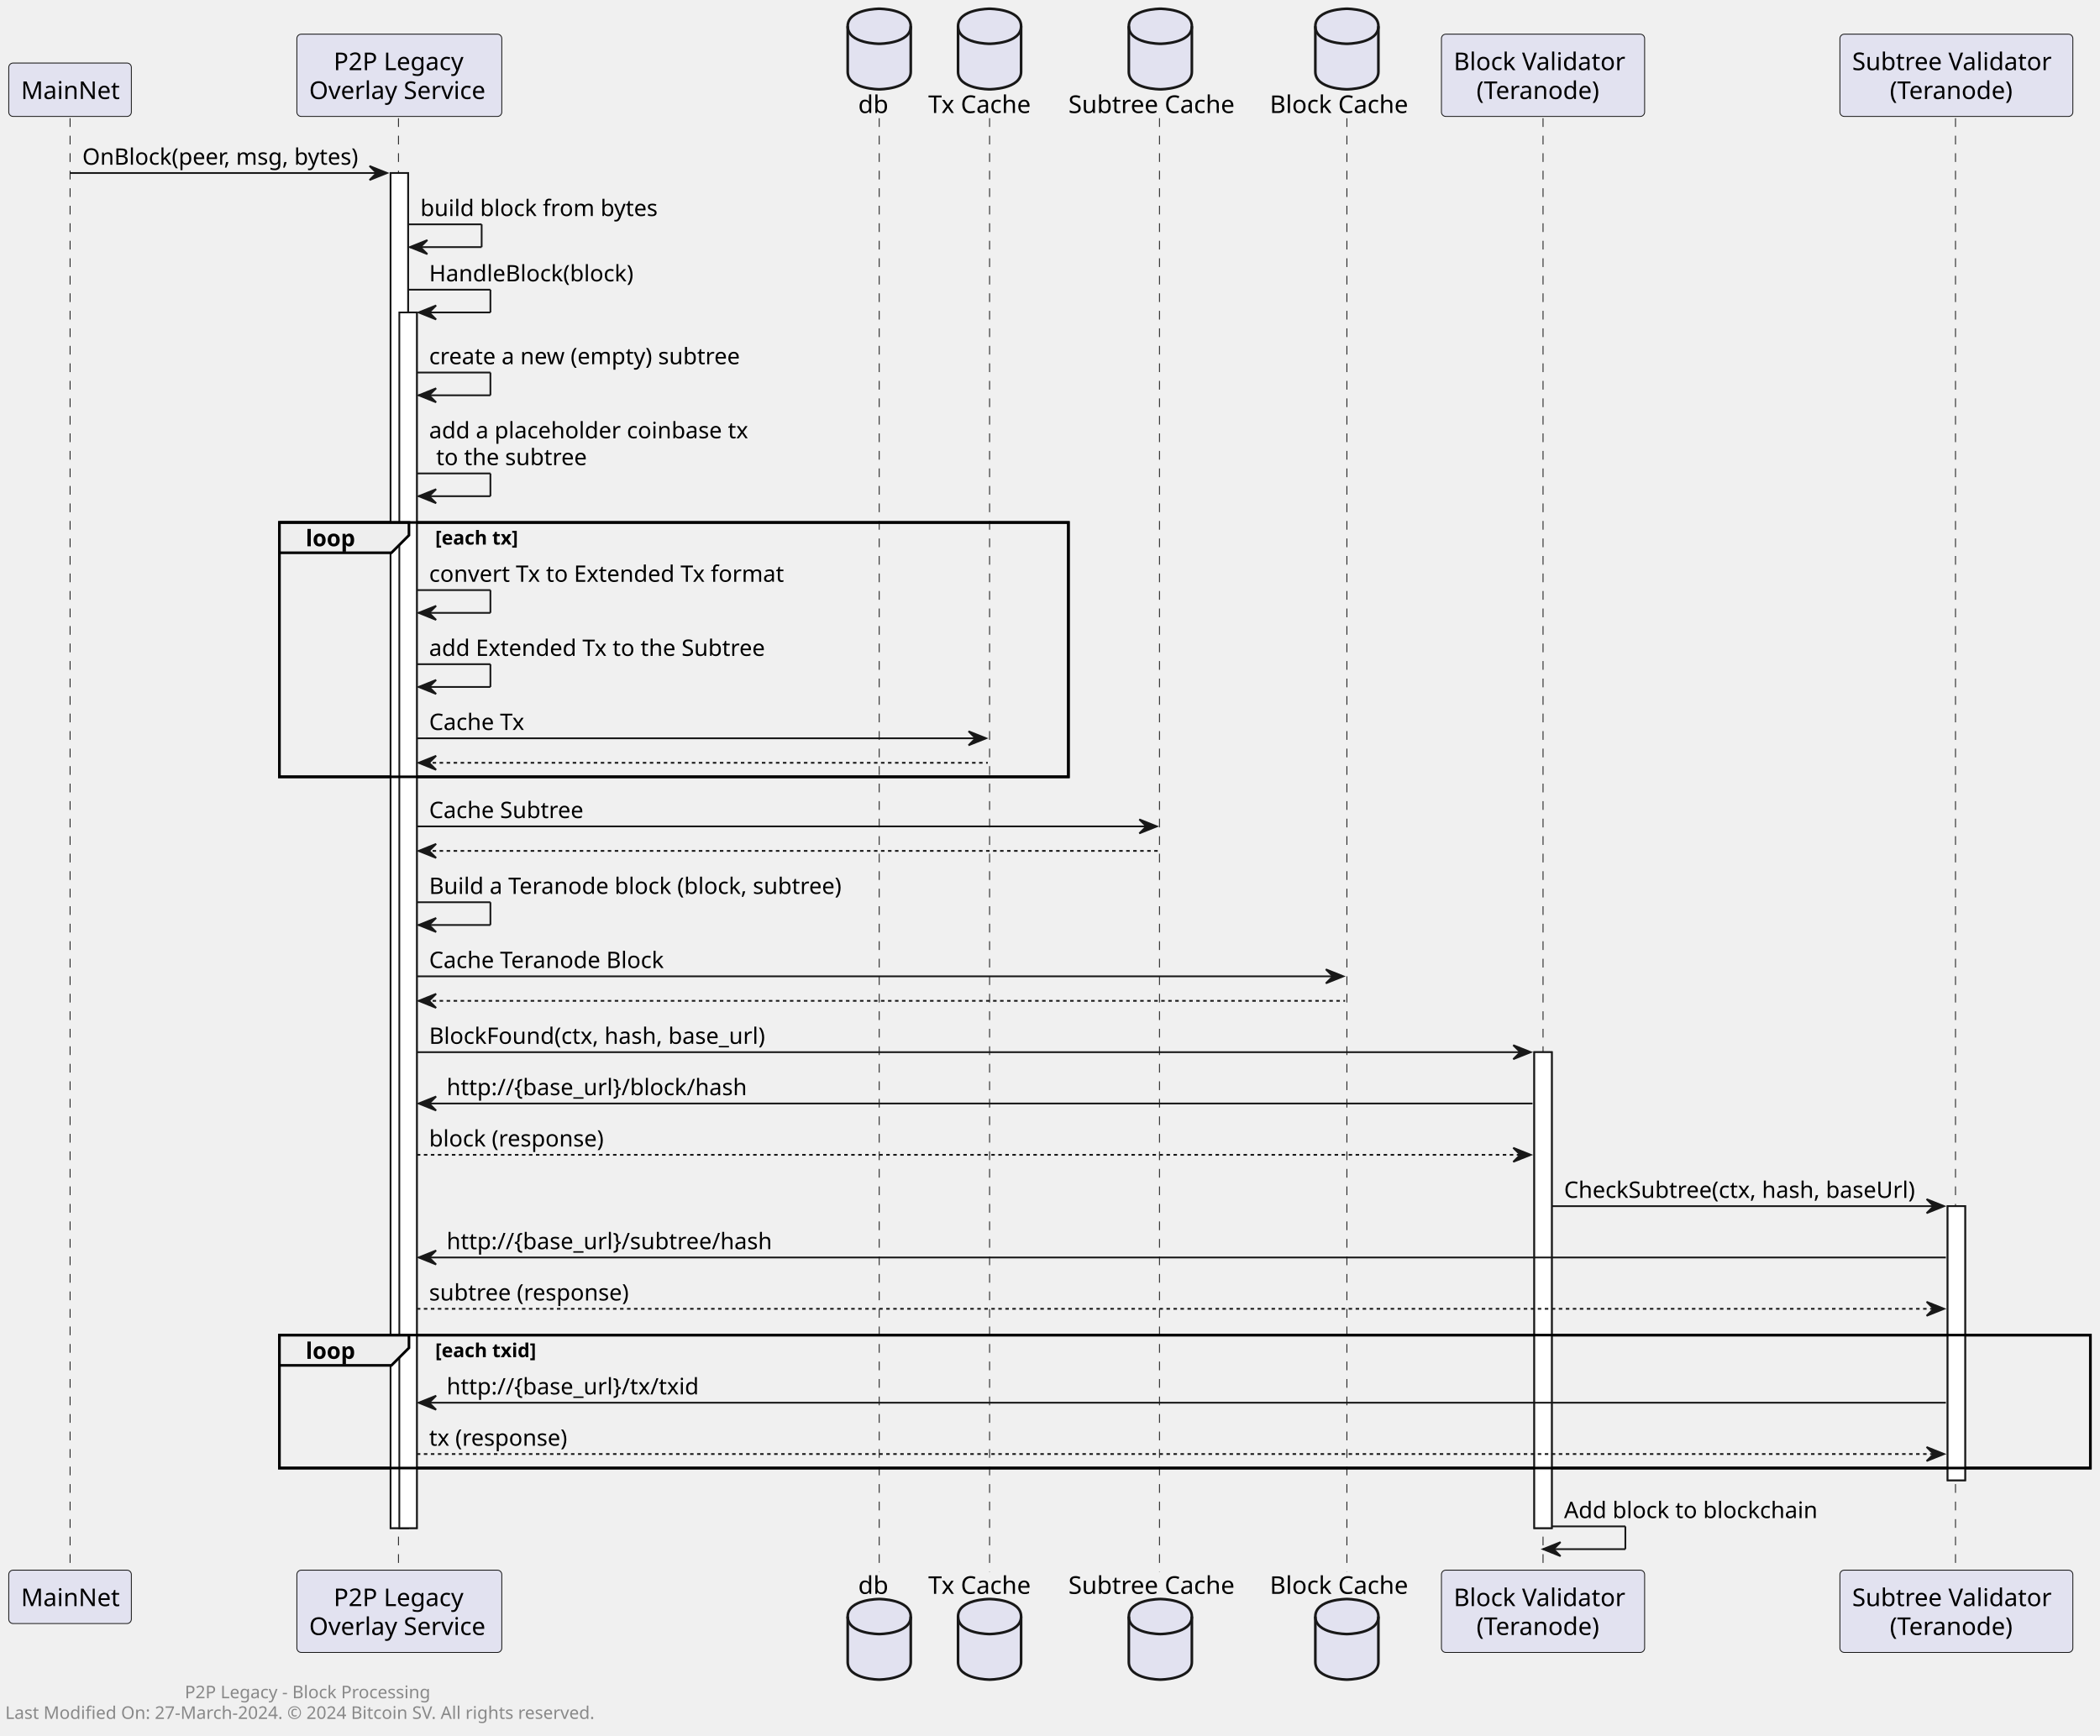
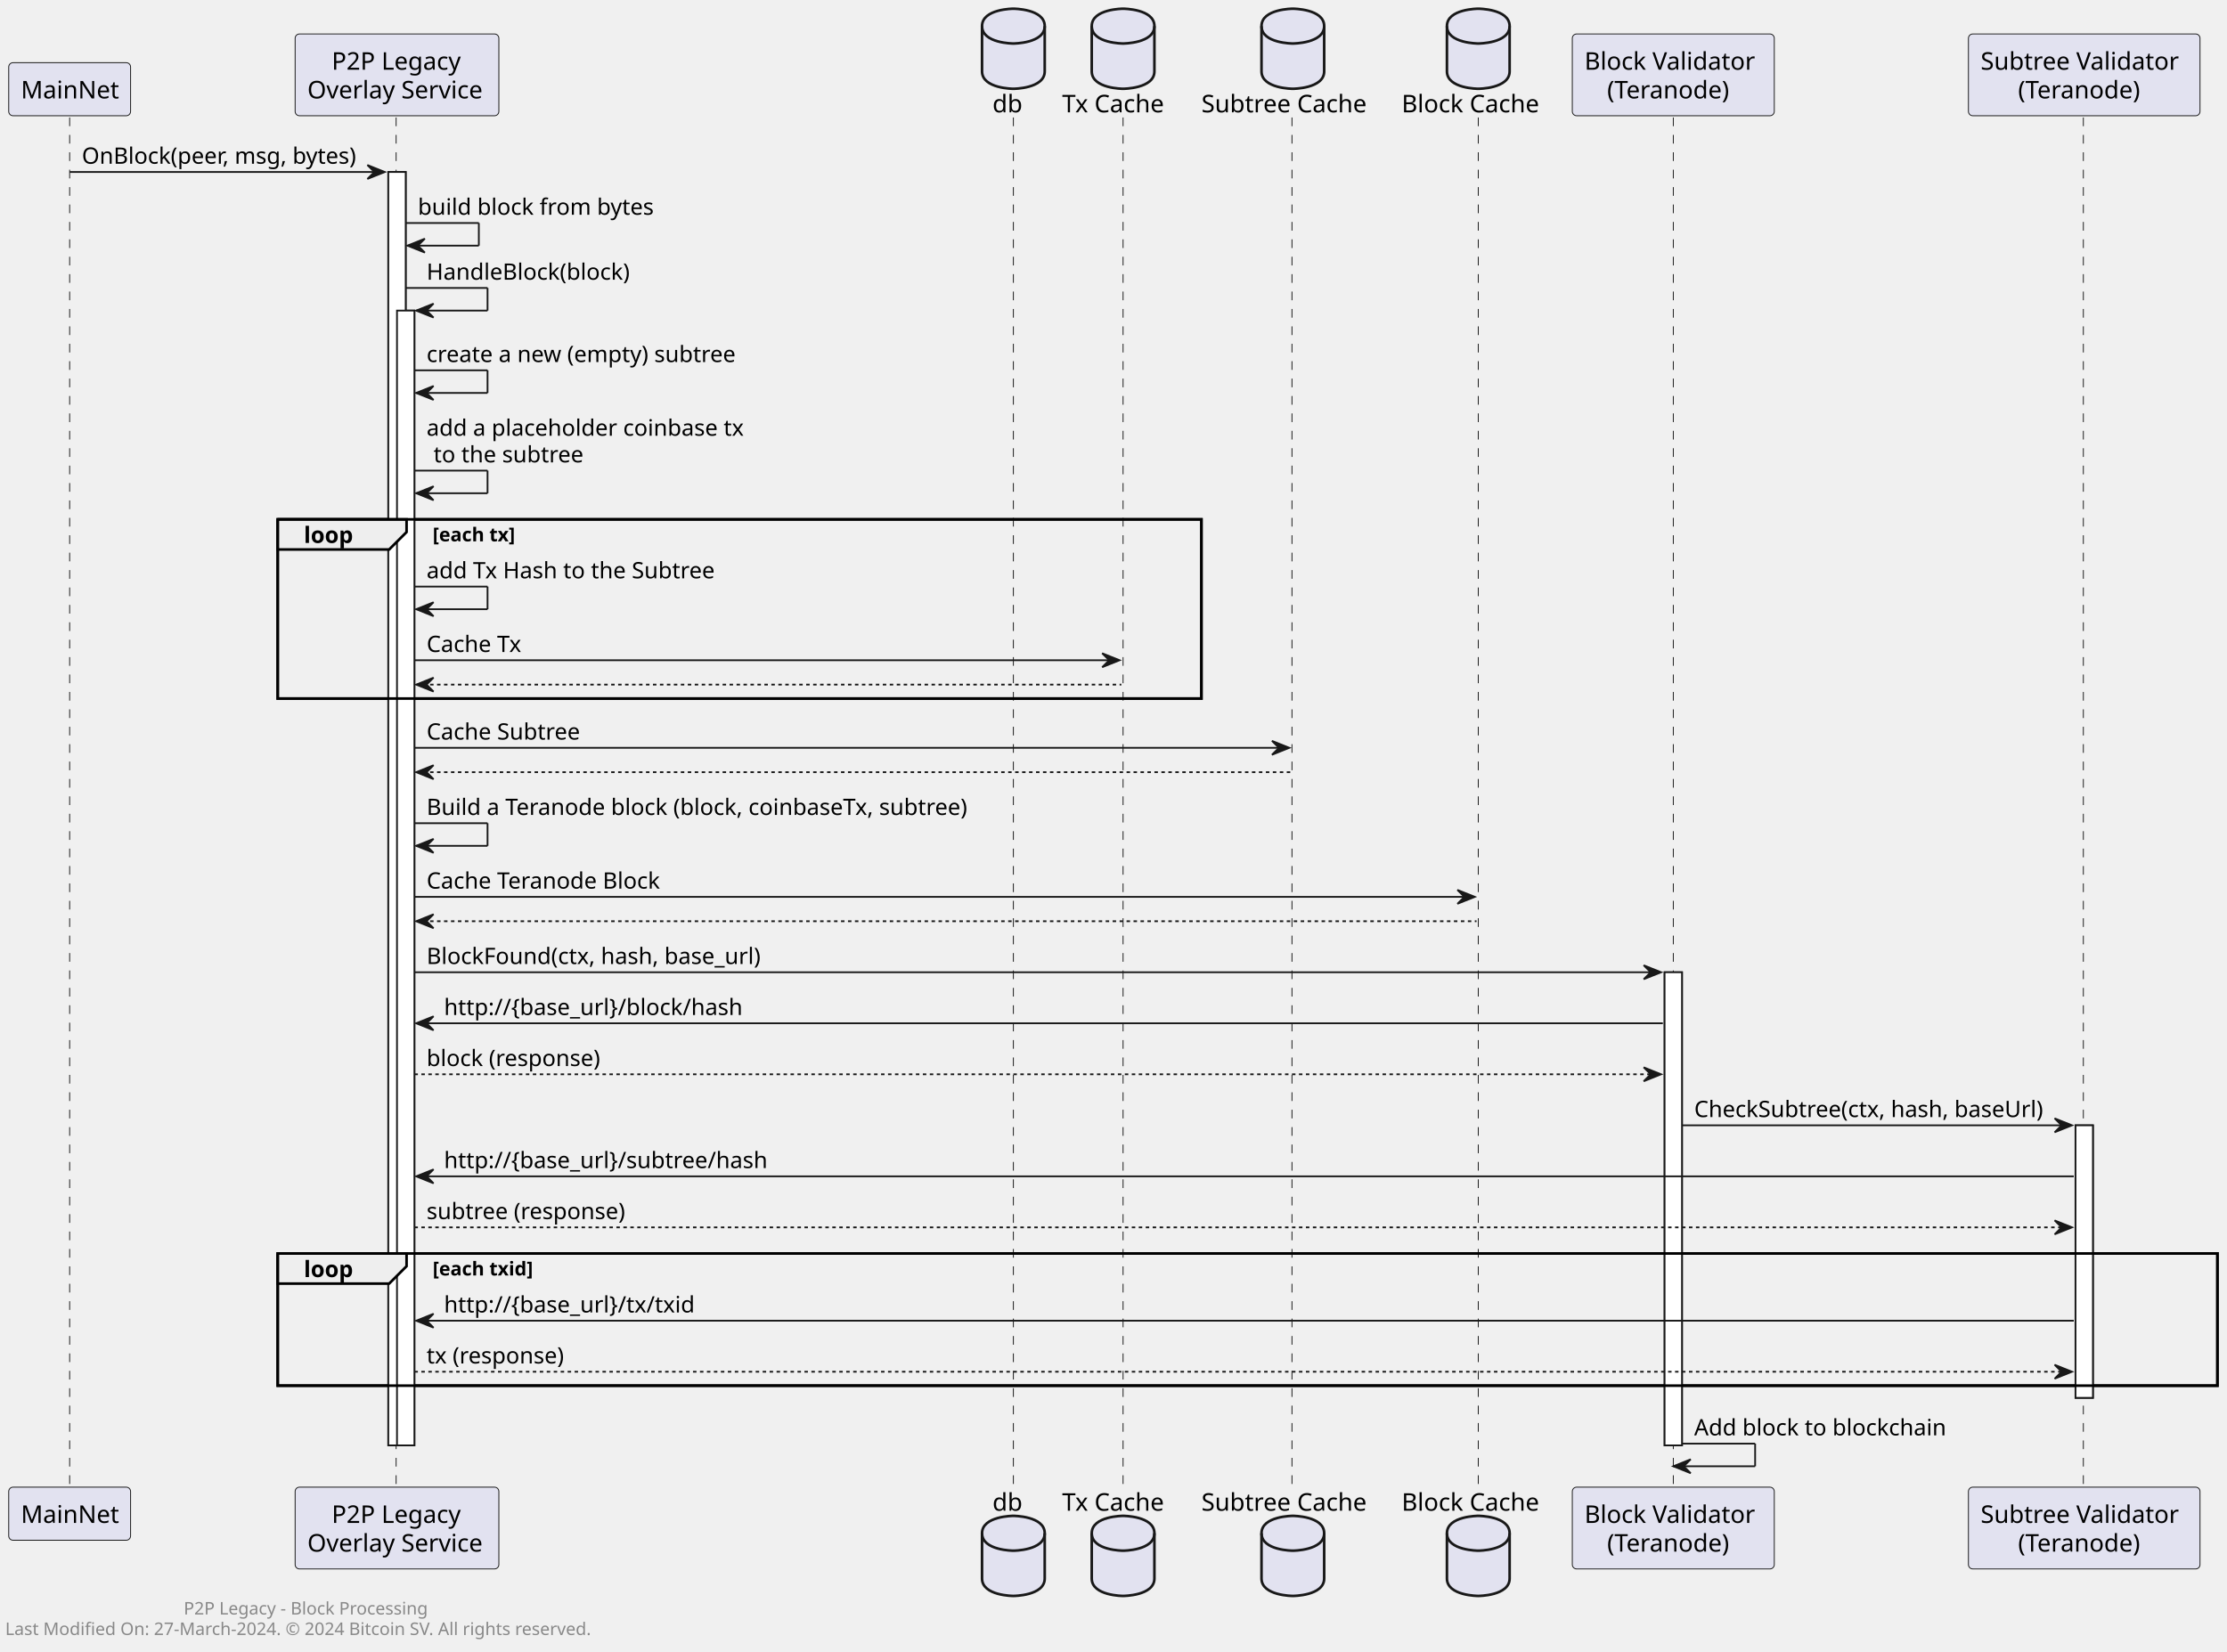
- <svg xmlns="http://www.w3.org/2000/svg" contentStyleType="text/css" height="991px" preserveAspectRatio="none" style="width:1199px;height:991px;background:#FFFFFF;" version="1.1" viewBox="0 0 1199 991" width="1199px" zoomAndPan="magnify">
+ <svg xmlns="http://www.w3.org/2000/svg" contentStyleType="text/css" height="949px" preserveAspectRatio="none" style="width:1279px;height:949px;background:#FFFFFF;" version="1.1" viewBox="0 0 1279 949" width="1279px" zoomAndPan="magnify">
  <defs />
  <g>
-     <rect fill="#FFFFFF" height="773.832" style="stroke:#181818;stroke-width:1.0;" width="10" x="223" y="98.799" />
-     <rect fill="#FFFFFF" height="694.211" style="stroke:#181818;stroke-width:1.0;" width="10" x="228" y="178.42" />
-     <rect fill="#FFFFFF" height="271.795" style="stroke:#181818;stroke-width:1.0;" width="10" x="876" y="600.836" />
-     <rect fill="#FFFFFF" height="156.553" style="stroke:#181818;stroke-width:1.0;" width="10" x="1112" y="688.768" />
-     <rect fill="none" height="145.242" style="stroke:#000000;stroke-width:1.5;" width="450.5" x="159.5" y="298.352" />
-     <rect fill="none" height="75.932" style="stroke:#000000;stroke-width:1.5;" width="1034" x="159.5" y="762.389" />
-     <line style="stroke:#181818;stroke-width:0.5;stroke-dasharray:5.0,5.0;" x1="40" x2="40" y1="67.488" y2="897.631" />
-     <line style="stroke:#181818;stroke-width:0.5;stroke-dasharray:5.0,5.0;" x1="227.5" x2="227.5" y1="67.488" y2="897.631" />
-     <line style="stroke:#181818;stroke-width:0.5;stroke-dasharray:5.0,5.0;" x1="502" x2="502" y1="67.488" y2="897.631" />
-     <line style="stroke:#181818;stroke-width:0.5;stroke-dasharray:5.0,5.0;" x1="565" x2="565" y1="67.488" y2="897.631" />
-     <line style="stroke:#181818;stroke-width:0.5;stroke-dasharray:5.0,5.0;" x1="662" x2="662" y1="67.488" y2="897.631" />
-     <line style="stroke:#181818;stroke-width:0.5;stroke-dasharray:5.0,5.0;" x1="769" x2="769" y1="67.488" y2="897.631" />
-     <line style="stroke:#181818;stroke-width:0.5;stroke-dasharray:5.0,5.0;" x1="881" x2="881" y1="67.488" y2="897.631" />
-     <line style="stroke:#181818;stroke-width:0.5;stroke-dasharray:5.0,5.0;" x1="1116.5" x2="1116.5" y1="67.488" y2="897.631" />
+     <rect fill="#FFFFFF" height="731.521" style="stroke:#181818;stroke-width:1.0;" width="10" x="223" y="98.799" />
+     <rect fill="#FFFFFF" height="651.9" style="stroke:#181818;stroke-width:1.0;" width="10" x="228" y="178.42" />
+     <rect fill="#FFFFFF" height="271.795" style="stroke:#181818;stroke-width:1.0;" width="10" x="956" y="558.525" />
+     <rect fill="#FFFFFF" height="156.553" style="stroke:#181818;stroke-width:1.0;" width="10" x="1192" y="646.457" />
+     <rect fill="none" height="102.932" style="stroke:#000000;stroke-width:1.5;" width="530.5" x="159.5" y="298.352" />
+     <rect fill="none" height="75.932" style="stroke:#000000;stroke-width:1.5;" width="1114" x="159.5" y="720.078" />
+     <line style="stroke:#181818;stroke-width:0.5;stroke-dasharray:5.0,5.0;" x1="40" x2="40" y1="67.488" y2="855.32" />
+     <line style="stroke:#181818;stroke-width:0.5;stroke-dasharray:5.0,5.0;" x1="227.5" x2="227.5" y1="67.488" y2="855.32" />
+     <line style="stroke:#181818;stroke-width:0.5;stroke-dasharray:5.0,5.0;" x1="582" x2="582" y1="67.488" y2="855.32" />
+     <line style="stroke:#181818;stroke-width:0.5;stroke-dasharray:5.0,5.0;" x1="645" x2="645" y1="67.488" y2="855.32" />
+     <line style="stroke:#181818;stroke-width:0.5;stroke-dasharray:5.0,5.0;" x1="742" x2="742" y1="67.488" y2="855.32" />
+     <line style="stroke:#181818;stroke-width:0.5;stroke-dasharray:5.0,5.0;" x1="849" x2="849" y1="67.488" y2="855.32" />
+     <line style="stroke:#181818;stroke-width:0.5;stroke-dasharray:5.0,5.0;" x1="961" x2="961" y1="67.488" y2="855.32" />
+     <line style="stroke:#181818;stroke-width:0.5;stroke-dasharray:5.0,5.0;" x1="1196.5" x2="1196.5" y1="67.488" y2="855.32" />
    <rect fill="#E2E2F0" height="30.488" rx="2.5" ry="2.5" style="stroke:#181818;stroke-width:0.5;" width="70" x="5" y="36" />
    <text fill="#000000" font-family="sans-serif" font-size="14" lengthAdjust="spacing" textLength="56" x="12" y="56.535">MainNet</text>
-     <rect fill="#E2E2F0" height="30.488" rx="2.5" ry="2.5" style="stroke:#181818;stroke-width:0.5;" width="70" x="5" y="896.631" />
-     <text fill="#000000" font-family="sans-serif" font-size="14" lengthAdjust="spacing" textLength="56" x="12" y="917.166">MainNet</text>
+     <rect fill="#E2E2F0" height="30.488" rx="2.5" ry="2.5" style="stroke:#181818;stroke-width:0.5;" width="70" x="5" y="854.32" />
+     <text fill="#000000" font-family="sans-serif" font-size="14" lengthAdjust="spacing" textLength="56" x="12" y="874.856">MainNet</text>
    <rect fill="#E2E2F0" height="46.977" rx="2.5" ry="2.5" style="stroke:#181818;stroke-width:0.5;" width="117" x="169.5" y="19.512" />
    <text fill="#000000" font-family="sans-serif" font-size="14" lengthAdjust="spacing" textLength="75" x="190.5" y="40.047">P2P Legacy</text>
    <text fill="#000000" font-family="sans-serif" font-size="14" lengthAdjust="spacing" textLength="103" x="176.5" y="56.535">Overlay Service</text>
-     <rect fill="#E2E2F0" height="46.977" rx="2.5" ry="2.5" style="stroke:#181818;stroke-width:0.5;" width="117" x="169.5" y="896.631" />
-     <text fill="#000000" font-family="sans-serif" font-size="14" lengthAdjust="spacing" textLength="75" x="190.5" y="917.166">P2P Legacy</text>
-     <text fill="#000000" font-family="sans-serif" font-size="14" lengthAdjust="spacing" textLength="103" x="176.5" y="933.654">Overlay Service</text>
-     <text fill="#000000" font-family="sans-serif" font-size="14" lengthAdjust="spacing" textLength="18" x="490" y="64.535">db</text>
-     <path d="M484,15 C484,5 502,5 502,5 C502,5 520,5 520,15 L520,41 C520,51 502,51 502,51 C502,51 484,51 484,41 L484,15 " fill="#E2E2F0" style="stroke:#181818;stroke-width:1.5;" />
-     <path d="M484,15 C484,25 502,25 502,25 C502,25 520,25 520,15 " fill="none" style="stroke:#181818;stroke-width:1.5;" />
-     <text fill="#000000" font-family="sans-serif" font-size="14" lengthAdjust="spacing" textLength="18" x="490" y="910.166">db</text>
-     <path d="M484,923.119 C484,913.119 502,913.119 502,913.119 C502,913.119 520,913.119 520,923.119 L520,949.119 C520,959.119 502,959.119 502,959.119 C502,959.119 484,959.119 484,949.119 L484,923.119 " fill="#E2E2F0" style="stroke:#181818;stroke-width:1.5;" />
-     <path d="M484,923.119 C484,933.119 502,933.119 502,933.119 C502,933.119 520,933.119 520,923.119 " fill="none" style="stroke:#181818;stroke-width:1.5;" />
-     <text fill="#000000" font-family="sans-serif" font-size="14" lengthAdjust="spacing" textLength="64" x="530" y="64.535">Tx Cache</text>
-     <path d="M547,15 C547,5 565,5 565,5 C565,5 583,5 583,15 L583,41 C583,51 565,51 565,51 C565,51 547,51 547,41 L547,15 " fill="#E2E2F0" style="stroke:#181818;stroke-width:1.5;" />
-     <path d="M547,15 C547,25 565,25 565,25 C565,25 583,25 583,15 " fill="none" style="stroke:#181818;stroke-width:1.5;" />
-     <text fill="#000000" font-family="sans-serif" font-size="14" lengthAdjust="spacing" textLength="64" x="530" y="910.166">Tx Cache</text>
-     <path d="M547,923.119 C547,913.119 565,913.119 565,913.119 C565,913.119 583,913.119 583,923.119 L583,949.119 C583,959.119 565,959.119 565,959.119 C565,959.119 547,959.119 547,949.119 L547,923.119 " fill="#E2E2F0" style="stroke:#181818;stroke-width:1.5;" />
-     <path d="M547,923.119 C547,933.119 565,933.119 565,933.119 C565,933.119 583,933.119 583,923.119 " fill="none" style="stroke:#181818;stroke-width:1.5;" />
-     <text fill="#000000" font-family="sans-serif" font-size="14" lengthAdjust="spacing" textLength="99" x="610" y="64.535">Subtree Cache</text>
-     <path d="M644.5,15 C644.5,5 662.5,5 662.5,5 C662.5,5 680.5,5 680.5,15 L680.5,41 C680.5,51 662.5,51 662.5,51 C662.5,51 644.5,51 644.5,41 L644.5,15 " fill="#E2E2F0" style="stroke:#181818;stroke-width:1.5;" />
-     <path d="M644.5,15 C644.5,25 662.5,25 662.5,25 C662.5,25 680.5,25 680.5,15 " fill="none" style="stroke:#181818;stroke-width:1.5;" />
-     <text fill="#000000" font-family="sans-serif" font-size="14" lengthAdjust="spacing" textLength="99" x="610" y="910.166">Subtree Cache</text>
-     <path d="M644.5,923.119 C644.5,913.119 662.5,913.119 662.5,913.119 C662.5,913.119 680.5,913.119 680.5,923.119 L680.5,949.119 C680.5,959.119 662.5,959.119 662.5,959.119 C662.5,959.119 644.5,959.119 644.5,949.119 L644.5,923.119 " fill="#E2E2F0" style="stroke:#181818;stroke-width:1.5;" />
-     <path d="M644.5,923.119 C644.5,933.119 662.5,933.119 662.5,933.119 C662.5,933.119 680.5,933.119 680.5,923.119 " fill="none" style="stroke:#181818;stroke-width:1.5;" />
-     <text fill="#000000" font-family="sans-serif" font-size="14" lengthAdjust="spacing" textLength="82" x="725" y="64.535">Block Cache</text>
-     <path d="M751,15 C751,5 769,5 769,5 C769,5 787,5 787,15 L787,41 C787,51 769,51 769,51 C769,51 751,51 751,41 L751,15 " fill="#E2E2F0" style="stroke:#181818;stroke-width:1.5;" />
-     <path d="M751,15 C751,25 769,25 769,25 C769,25 787,25 787,15 " fill="none" style="stroke:#181818;stroke-width:1.5;" />
-     <text fill="#000000" font-family="sans-serif" font-size="14" lengthAdjust="spacing" textLength="82" x="725" y="910.166">Block Cache</text>
-     <path d="M751,923.119 C751,913.119 769,913.119 769,913.119 C769,913.119 787,913.119 787,923.119 L787,949.119 C787,959.119 769,959.119 769,959.119 C769,959.119 751,959.119 751,949.119 L751,923.119 " fill="#E2E2F0" style="stroke:#181818;stroke-width:1.5;" />
-     <path d="M751,923.119 C751,933.119 769,933.119 769,933.119 C769,933.119 787,933.119 787,923.119 " fill="none" style="stroke:#181818;stroke-width:1.5;" />
-     <rect fill="#E2E2F0" height="46.977" rx="2.5" ry="2.5" style="stroke:#181818;stroke-width:0.5;" width="116" x="823" y="19.512" />
-     <text fill="#000000" font-family="sans-serif" font-size="14" lengthAdjust="spacing" textLength="102" x="830" y="40.047">Block Validator</text>
-     <text fill="#000000" font-family="sans-serif" font-size="14" lengthAdjust="spacing" textLength="76" x="843" y="56.535">(Teranode)</text>
-     <rect fill="#E2E2F0" height="46.977" rx="2.5" ry="2.5" style="stroke:#181818;stroke-width:0.5;" width="116" x="823" y="896.631" />
-     <text fill="#000000" font-family="sans-serif" font-size="14" lengthAdjust="spacing" textLength="102" x="830" y="917.166">Block Validator</text>
-     <text fill="#000000" font-family="sans-serif" font-size="14" lengthAdjust="spacing" textLength="76" x="843" y="933.654">(Teranode)</text>
-     <rect fill="#E2E2F0" height="46.977" rx="2.5" ry="2.5" style="stroke:#181818;stroke-width:0.5;" width="133" x="1050.5" y="19.512" />
-     <text fill="#000000" font-family="sans-serif" font-size="14" lengthAdjust="spacing" textLength="119" x="1057.5" y="40.047">Subtree Validator</text>
-     <text fill="#000000" font-family="sans-serif" font-size="14" lengthAdjust="spacing" textLength="76" x="1079" y="56.535">(Teranode)</text>
-     <rect fill="#E2E2F0" height="46.977" rx="2.5" ry="2.5" style="stroke:#181818;stroke-width:0.5;" width="133" x="1050.5" y="896.631" />
-     <text fill="#000000" font-family="sans-serif" font-size="14" lengthAdjust="spacing" textLength="119" x="1057.5" y="917.166">Subtree Validator</text>
-     <text fill="#000000" font-family="sans-serif" font-size="14" lengthAdjust="spacing" textLength="76" x="1079" y="933.654">(Teranode)</text>
-     <rect fill="#FFFFFF" height="773.832" style="stroke:#181818;stroke-width:1.0;" width="10" x="223" y="98.799" />
-     <rect fill="#FFFFFF" height="694.211" style="stroke:#181818;stroke-width:1.0;" width="10" x="228" y="178.42" />
-     <rect fill="#FFFFFF" height="271.795" style="stroke:#181818;stroke-width:1.0;" width="10" x="876" y="600.836" />
-     <rect fill="#FFFFFF" height="156.553" style="stroke:#181818;stroke-width:1.0;" width="10" x="1112" y="688.768" />
+     <rect fill="#E2E2F0" height="46.977" rx="2.5" ry="2.5" style="stroke:#181818;stroke-width:0.5;" width="117" x="169.5" y="854.32" />
+     <text fill="#000000" font-family="sans-serif" font-size="14" lengthAdjust="spacing" textLength="75" x="190.5" y="874.856">P2P Legacy</text>
+     <text fill="#000000" font-family="sans-serif" font-size="14" lengthAdjust="spacing" textLength="103" x="176.5" y="891.344">Overlay Service</text>
+     <text fill="#000000" font-family="sans-serif" font-size="14" lengthAdjust="spacing" textLength="18" x="570" y="64.535">db</text>
+     <path d="M564,15 C564,5 582,5 582,5 C582,5 600,5 600,15 L600,41 C600,51 582,51 582,51 C582,51 564,51 564,41 L564,15 " fill="#E2E2F0" style="stroke:#181818;stroke-width:1.5;" />
+     <path d="M564,15 C564,25 582,25 582,25 C582,25 600,25 600,15 " fill="none" style="stroke:#181818;stroke-width:1.5;" />
+     <text fill="#000000" font-family="sans-serif" font-size="14" lengthAdjust="spacing" textLength="18" x="570" y="867.856">db</text>
+     <path d="M564,880.809 C564,870.809 582,870.809 582,870.809 C582,870.809 600,870.809 600,880.809 L600,906.809 C600,916.809 582,916.809 582,916.809 C582,916.809 564,916.809 564,906.809 L564,880.809 " fill="#E2E2F0" style="stroke:#181818;stroke-width:1.5;" />
+     <path d="M564,880.809 C564,890.809 582,890.809 582,890.809 C582,890.809 600,890.809 600,880.809 " fill="none" style="stroke:#181818;stroke-width:1.5;" />
+     <text fill="#000000" font-family="sans-serif" font-size="14" lengthAdjust="spacing" textLength="64" x="610" y="64.535">Tx Cache</text>
+     <path d="M627,15 C627,5 645,5 645,5 C645,5 663,5 663,15 L663,41 C663,51 645,51 645,51 C645,51 627,51 627,41 L627,15 " fill="#E2E2F0" style="stroke:#181818;stroke-width:1.5;" />
+     <path d="M627,15 C627,25 645,25 645,25 C645,25 663,25 663,15 " fill="none" style="stroke:#181818;stroke-width:1.5;" />
+     <text fill="#000000" font-family="sans-serif" font-size="14" lengthAdjust="spacing" textLength="64" x="610" y="867.856">Tx Cache</text>
+     <path d="M627,880.809 C627,870.809 645,870.809 645,870.809 C645,870.809 663,870.809 663,880.809 L663,906.809 C663,916.809 645,916.809 645,916.809 C645,916.809 627,916.809 627,906.809 L627,880.809 " fill="#E2E2F0" style="stroke:#181818;stroke-width:1.5;" />
+     <path d="M627,880.809 C627,890.809 645,890.809 645,890.809 C645,890.809 663,890.809 663,880.809 " fill="none" style="stroke:#181818;stroke-width:1.5;" />
+     <text fill="#000000" font-family="sans-serif" font-size="14" lengthAdjust="spacing" textLength="99" x="690" y="64.535">Subtree Cache</text>
+     <path d="M724.5,15 C724.5,5 742.5,5 742.5,5 C742.5,5 760.5,5 760.5,15 L760.5,41 C760.5,51 742.5,51 742.5,51 C742.5,51 724.5,51 724.5,41 L724.5,15 " fill="#E2E2F0" style="stroke:#181818;stroke-width:1.5;" />
+     <path d="M724.5,15 C724.5,25 742.5,25 742.5,25 C742.5,25 760.5,25 760.5,15 " fill="none" style="stroke:#181818;stroke-width:1.5;" />
+     <text fill="#000000" font-family="sans-serif" font-size="14" lengthAdjust="spacing" textLength="99" x="690" y="867.856">Subtree Cache</text>
+     <path d="M724.5,880.809 C724.5,870.809 742.5,870.809 742.5,870.809 C742.5,870.809 760.5,870.809 760.5,880.809 L760.5,906.809 C760.5,916.809 742.5,916.809 742.5,916.809 C742.5,916.809 724.5,916.809 724.5,906.809 L724.5,880.809 " fill="#E2E2F0" style="stroke:#181818;stroke-width:1.5;" />
+     <path d="M724.5,880.809 C724.5,890.809 742.5,890.809 742.5,890.809 C742.5,890.809 760.5,890.809 760.5,880.809 " fill="none" style="stroke:#181818;stroke-width:1.5;" />
+     <text fill="#000000" font-family="sans-serif" font-size="14" lengthAdjust="spacing" textLength="82" x="805" y="64.535">Block Cache</text>
+     <path d="M831,15 C831,5 849,5 849,5 C849,5 867,5 867,15 L867,41 C867,51 849,51 849,51 C849,51 831,51 831,41 L831,15 " fill="#E2E2F0" style="stroke:#181818;stroke-width:1.5;" />
+     <path d="M831,15 C831,25 849,25 849,25 C849,25 867,25 867,15 " fill="none" style="stroke:#181818;stroke-width:1.5;" />
+     <text fill="#000000" font-family="sans-serif" font-size="14" lengthAdjust="spacing" textLength="82" x="805" y="867.856">Block Cache</text>
+     <path d="M831,880.809 C831,870.809 849,870.809 849,870.809 C849,870.809 867,870.809 867,880.809 L867,906.809 C867,916.809 849,916.809 849,916.809 C849,916.809 831,916.809 831,906.809 L831,880.809 " fill="#E2E2F0" style="stroke:#181818;stroke-width:1.5;" />
+     <path d="M831,880.809 C831,890.809 849,890.809 849,890.809 C849,890.809 867,890.809 867,880.809 " fill="none" style="stroke:#181818;stroke-width:1.5;" />
+     <rect fill="#E2E2F0" height="46.977" rx="2.5" ry="2.5" style="stroke:#181818;stroke-width:0.5;" width="116" x="903" y="19.512" />
+     <text fill="#000000" font-family="sans-serif" font-size="14" lengthAdjust="spacing" textLength="102" x="910" y="40.047">Block Validator</text>
+     <text fill="#000000" font-family="sans-serif" font-size="14" lengthAdjust="spacing" textLength="76" x="923" y="56.535">(Teranode)</text>
+     <rect fill="#E2E2F0" height="46.977" rx="2.5" ry="2.5" style="stroke:#181818;stroke-width:0.5;" width="116" x="903" y="854.32" />
+     <text fill="#000000" font-family="sans-serif" font-size="14" lengthAdjust="spacing" textLength="102" x="910" y="874.856">Block Validator</text>
+     <text fill="#000000" font-family="sans-serif" font-size="14" lengthAdjust="spacing" textLength="76" x="923" y="891.344">(Teranode)</text>
+     <rect fill="#E2E2F0" height="46.977" rx="2.5" ry="2.5" style="stroke:#181818;stroke-width:0.5;" width="133" x="1130.5" y="19.512" />
+     <text fill="#000000" font-family="sans-serif" font-size="14" lengthAdjust="spacing" textLength="119" x="1137.5" y="40.047">Subtree Validator</text>
+     <text fill="#000000" font-family="sans-serif" font-size="14" lengthAdjust="spacing" textLength="76" x="1159" y="56.535">(Teranode)</text>
+     <rect fill="#E2E2F0" height="46.977" rx="2.5" ry="2.5" style="stroke:#181818;stroke-width:0.5;" width="133" x="1130.5" y="854.32" />
+     <text fill="#000000" font-family="sans-serif" font-size="14" lengthAdjust="spacing" textLength="119" x="1137.5" y="874.856">Subtree Validator</text>
+     <text fill="#000000" font-family="sans-serif" font-size="14" lengthAdjust="spacing" textLength="76" x="1159" y="891.344">(Teranode)</text>
+     <rect fill="#FFFFFF" height="731.521" style="stroke:#181818;stroke-width:1.0;" width="10" x="223" y="98.799" />
+     <rect fill="#FFFFFF" height="651.9" style="stroke:#181818;stroke-width:1.0;" width="10" x="228" y="178.42" />
+     <rect fill="#FFFFFF" height="271.795" style="stroke:#181818;stroke-width:1.0;" width="10" x="956" y="558.525" />
+     <rect fill="#FFFFFF" height="156.553" style="stroke:#181818;stroke-width:1.0;" width="10" x="1192" y="646.457" />
    <polygon fill="#181818" points="211,94.799,221,98.799,211,102.799,215,98.799" style="stroke:#181818;stroke-width:1.0;" />
    <line style="stroke:#181818;stroke-width:1.0;" x1="40" x2="217" y1="98.799" y2="98.799" />
    <text fill="#000000" font-family="sans-serif" font-size="13" lengthAdjust="spacing" textLength="164" x="47" y="94.057">OnBlock(peer, msg, bytes)</text>
    <line style="stroke:#181818;stroke-width:1.0;" x1="233" x2="275" y1="128.109" y2="128.109" />
    <line style="stroke:#181818;stroke-width:1.0;" x1="275" x2="275" y1="128.109" y2="141.109" />
    <line style="stroke:#181818;stroke-width:1.0;" x1="234" x2="275" y1="141.109" y2="141.109" />
    <polygon fill="#181818" points="244,137.109,234,141.109,244,145.109,240,141.109" style="stroke:#181818;stroke-width:1.0;" />
    <text fill="#000000" font-family="sans-serif" font-size="13" lengthAdjust="spacing" textLength="143" x="240" y="123.367">build block from bytes</text>
    <line style="stroke:#181818;stroke-width:1.0;" x1="233" x2="280" y1="165.42" y2="165.42" />
    <line style="stroke:#181818;stroke-width:1.0;" x1="280" x2="280" y1="165.42" y2="178.42" />
    <line style="stroke:#181818;stroke-width:1.0;" x1="239" x2="280" y1="178.42" y2="178.42" />
    <polygon fill="#181818" points="249,174.42,239,178.42,249,182.42,245,178.42" style="stroke:#181818;stroke-width:1.0;" />
    <text fill="#000000" font-family="sans-serif" font-size="13" lengthAdjust="spacing" textLength="121" x="245" y="160.678">HandleBlock(block)</text>
    <line style="stroke:#181818;stroke-width:1.0;" x1="238" x2="280" y1="212.731" y2="212.731" />
    <line style="stroke:#181818;stroke-width:1.0;" x1="280" x2="280" y1="212.731" y2="225.731" />
    <line style="stroke:#181818;stroke-width:1.0;" x1="239" x2="280" y1="225.731" y2="225.731" />
    <polygon fill="#181818" points="249,221.731,239,225.731,249,229.731,245,225.731" style="stroke:#181818;stroke-width:1.0;" />
    <text fill="#000000" font-family="sans-serif" font-size="13" lengthAdjust="spacing" textLength="180" x="245" y="207.988">create a new (empty) subtree</text>
    <line style="stroke:#181818;stroke-width:1.0;" x1="238" x2="280" y1="270.352" y2="270.352" />
    <line style="stroke:#181818;stroke-width:1.0;" x1="280" x2="280" y1="270.352" y2="283.352" />
    <line style="stroke:#181818;stroke-width:1.0;" x1="239" x2="280" y1="283.352" y2="283.352" />
    <polygon fill="#181818" points="249,279.352,239,283.352,249,287.352,245,283.352" style="stroke:#181818;stroke-width:1.0;" />
    <text fill="#000000" font-family="sans-serif" font-size="13" lengthAdjust="spacing" textLength="188" x="245" y="250.299">add a placeholder coinbase tx</text>
    <text fill="#000000" font-family="sans-serif" font-size="13" lengthAdjust="spacing" textLength="88" x="249" y="265.609">to the subtree</text>
    <path d="M159.5,298.352 L233.5,298.352 L233.5,305.662 L223.5,315.662 L159.5,315.662 L159.5,298.352 " fill="#EEEEEE" style="stroke:#000000;stroke-width:1.5;" />
-     <rect fill="none" height="145.242" style="stroke:#000000;stroke-width:1.5;" width="450.5" x="159.5" y="298.352" />
+     <rect fill="none" height="102.932" style="stroke:#000000;stroke-width:1.5;" width="530.5" x="159.5" y="298.352" />
    <text fill="#000000" font-family="sans-serif" font-size="13" font-weight="bold" lengthAdjust="spacing" textLength="29" x="174.5" y="311.92">loop</text>
    <text fill="#000000" font-family="sans-serif" font-size="11" font-weight="bold" lengthAdjust="spacing" textLength="47" x="248.5" y="310.986">[each tx]</text>
    <line style="stroke:#181818;stroke-width:1.0;" x1="238" x2="280" y1="336.973" y2="336.973" />
    <line style="stroke:#181818;stroke-width:1.0;" x1="280" x2="280" y1="336.973" y2="349.973" />
    <line style="stroke:#181818;stroke-width:1.0;" x1="239" x2="280" y1="349.973" y2="349.973" />
    <polygon fill="#181818" points="249,345.973,239,349.973,249,353.973,245,349.973" style="stroke:#181818;stroke-width:1.0;" />
-     <text fill="#000000" font-family="sans-serif" font-size="13" lengthAdjust="spacing" textLength="212" x="245" y="332.231">convert Tx to Extended Tx format</text>
-     <line style="stroke:#181818;stroke-width:1.0;" x1="238" x2="280" y1="379.283" y2="379.283" />
-     <line style="stroke:#181818;stroke-width:1.0;" x1="280" x2="280" y1="379.283" y2="392.283" />
-     <line style="stroke:#181818;stroke-width:1.0;" x1="239" x2="280" y1="392.283" y2="392.283" />
-     <polygon fill="#181818" points="249,388.283,239,392.283,249,396.283,245,392.283" style="stroke:#181818;stroke-width:1.0;" />
-     <text fill="#000000" font-family="sans-serif" font-size="13" lengthAdjust="spacing" textLength="197" x="245" y="374.541">add Extended Tx to the Subtree</text>
-     <polygon fill="#181818" points="553,417.594,563,421.594,553,425.594,557,421.594" style="stroke:#181818;stroke-width:1.0;" />
-     <line style="stroke:#181818;stroke-width:1.0;" x1="238" x2="559" y1="421.594" y2="421.594" />
-     <text fill="#000000" font-family="sans-serif" font-size="13" lengthAdjust="spacing" textLength="58" x="245" y="416.852">Cache Tx</text>
-     <polygon fill="#181818" points="249,431.594,239,435.594,249,439.594,245,435.594" style="stroke:#181818;stroke-width:1.0;" />
-     <line style="stroke:#181818;stroke-width:1.0;stroke-dasharray:2.0,2.0;" x1="243" x2="564" y1="435.594" y2="435.594" />
-     <polygon fill="#181818" points="650.5,467.904,660.5,471.904,650.5,475.904,654.5,471.904" style="stroke:#181818;stroke-width:1.0;" />
-     <line style="stroke:#181818;stroke-width:1.0;" x1="238" x2="656.5" y1="471.904" y2="471.904" />
-     <text fill="#000000" font-family="sans-serif" font-size="13" lengthAdjust="spacing" textLength="89" x="245" y="467.162">Cache Subtree</text>
+     <text fill="#000000" font-family="sans-serif" font-size="13" lengthAdjust="spacing" textLength="171" x="245" y="332.231">add Tx Hash to the Subtree</text>
+     <polygon fill="#181818" points="633,375.283,643,379.283,633,383.283,637,379.283" style="stroke:#181818;stroke-width:1.0;" />
+     <line style="stroke:#181818;stroke-width:1.0;" x1="238" x2="639" y1="379.283" y2="379.283" />
+     <text fill="#000000" font-family="sans-serif" font-size="13" lengthAdjust="spacing" textLength="58" x="245" y="374.541">Cache Tx</text>
+     <polygon fill="#181818" points="249,389.283,239,393.283,249,397.283,245,393.283" style="stroke:#181818;stroke-width:1.0;" />
+     <line style="stroke:#181818;stroke-width:1.0;stroke-dasharray:2.0,2.0;" x1="243" x2="644" y1="393.283" y2="393.283" />
+     <polygon fill="#181818" points="730.5,425.594,740.5,429.594,730.5,433.594,734.5,429.594" style="stroke:#181818;stroke-width:1.0;" />
+     <line style="stroke:#181818;stroke-width:1.0;" x1="238" x2="736.5" y1="429.594" y2="429.594" />
+     <text fill="#000000" font-family="sans-serif" font-size="13" lengthAdjust="spacing" textLength="89" x="245" y="424.852">Cache Subtree</text>
+     <polygon fill="#181818" points="249,439.594,239,443.594,249,447.594,245,443.594" style="stroke:#181818;stroke-width:1.0;" />
+     <line style="stroke:#181818;stroke-width:1.0;stroke-dasharray:2.0,2.0;" x1="243" x2="741.5" y1="443.594" y2="443.594" />
+     <line style="stroke:#181818;stroke-width:1.0;" x1="238" x2="280" y1="472.904" y2="472.904" />
+     <line style="stroke:#181818;stroke-width:1.0;" x1="280" x2="280" y1="472.904" y2="485.904" />
+     <line style="stroke:#181818;stroke-width:1.0;" x1="239" x2="280" y1="485.904" y2="485.904" />
    <polygon fill="#181818" points="249,481.904,239,485.904,249,489.904,245,485.904" style="stroke:#181818;stroke-width:1.0;" />
-     <line style="stroke:#181818;stroke-width:1.0;stroke-dasharray:2.0,2.0;" x1="243" x2="661.5" y1="485.904" y2="485.904" />
-     <line style="stroke:#181818;stroke-width:1.0;" x1="238" x2="280" y1="515.215" y2="515.215" />
-     <line style="stroke:#181818;stroke-width:1.0;" x1="280" x2="280" y1="515.215" y2="528.215" />
-     <line style="stroke:#181818;stroke-width:1.0;" x1="239" x2="280" y1="528.215" y2="528.215" />
-     <polygon fill="#181818" points="249,524.215,239,528.215,249,532.215,245,528.215" style="stroke:#181818;stroke-width:1.0;" />
-     <text fill="#000000" font-family="sans-serif" font-size="13" lengthAdjust="spacing" textLength="245" x="245" y="510.473">Build a Teranode block (block, subtree)</text>
-     <polygon fill="#181818" points="757,553.525,767,557.525,757,561.525,761,557.525" style="stroke:#181818;stroke-width:1.0;" />
-     <line style="stroke:#181818;stroke-width:1.0;" x1="238" x2="763" y1="557.525" y2="557.525" />
-     <text fill="#000000" font-family="sans-serif" font-size="13" lengthAdjust="spacing" textLength="138" x="245" y="552.783">Cache Teranode Block</text>
-     <polygon fill="#181818" points="249,567.525,239,571.525,249,575.525,245,571.525" style="stroke:#181818;stroke-width:1.0;" />
-     <line style="stroke:#181818;stroke-width:1.0;stroke-dasharray:2.0,2.0;" x1="243" x2="768" y1="571.525" y2="571.525" />
-     <polygon fill="#181818" points="864,596.836,874,600.836,864,604.836,868,600.836" style="stroke:#181818;stroke-width:1.0;" />
-     <line style="stroke:#181818;stroke-width:1.0;" x1="238" x2="870" y1="600.836" y2="600.836" />
-     <text fill="#000000" font-family="sans-serif" font-size="13" lengthAdjust="spacing" textLength="200" x="245" y="596.094">BlockFound(ctx, hash, base_url)</text>
-     <polygon fill="#181818" points="249,626.146,239,630.146,249,634.146,245,630.146" style="stroke:#181818;stroke-width:1.0;" />
-     <line style="stroke:#181818;stroke-width:1.0;" x1="243" x2="875" y1="630.146" y2="630.146" />
-     <text fill="#000000" font-family="sans-serif" font-size="13" lengthAdjust="spacing" textLength="184" x="255" y="625.404">http://{base_url}/block/hash</text>
-     <polygon fill="#181818" points="864,655.457,874,659.457,864,663.457,868,659.457" style="stroke:#181818;stroke-width:1.0;" />
-     <line style="stroke:#181818;stroke-width:1.0;stroke-dasharray:2.0,2.0;" x1="238" x2="870" y1="659.457" y2="659.457" />
-     <text fill="#000000" font-family="sans-serif" font-size="13" lengthAdjust="spacing" textLength="104" x="245" y="654.715">block (response)</text>
-     <polygon fill="#181818" points="1100,684.768,1110,688.768,1100,692.768,1104,688.768" style="stroke:#181818;stroke-width:1.0;" />
-     <line style="stroke:#181818;stroke-width:1.0;" x1="886" x2="1106" y1="688.768" y2="688.768" />
-     <text fill="#000000" font-family="sans-serif" font-size="13" lengthAdjust="spacing" textLength="207" x="893" y="684.025">CheckSubtree(ctx, hash, baseUrl)</text>
-     <polygon fill="#181818" points="249,714.078,239,718.078,249,722.078,245,718.078" style="stroke:#181818;stroke-width:1.0;" />
-     <line style="stroke:#181818;stroke-width:1.0;" x1="243" x2="1111" y1="718.078" y2="718.078" />
-     <text fill="#000000" font-family="sans-serif" font-size="13" lengthAdjust="spacing" textLength="196" x="255" y="713.336">http://{base_url}/subtree/hash</text>
-     <polygon fill="#181818" points="1100,743.389,1110,747.389,1100,751.389,1104,747.389" style="stroke:#181818;stroke-width:1.0;" />
-     <line style="stroke:#181818;stroke-width:1.0;stroke-dasharray:2.0,2.0;" x1="238" x2="1106" y1="747.389" y2="747.389" />
-     <text fill="#000000" font-family="sans-serif" font-size="13" lengthAdjust="spacing" textLength="116" x="245" y="742.646">subtree (response)</text>
-     <path d="M159.5,762.389 L233.5,762.389 L233.5,769.699 L223.5,779.699 L159.5,779.699 L159.5,762.389 " fill="#EEEEEE" style="stroke:#000000;stroke-width:1.5;" />
-     <rect fill="none" height="75.932" style="stroke:#000000;stroke-width:1.5;" width="1034" x="159.5" y="762.389" />
-     <text fill="#000000" font-family="sans-serif" font-size="13" font-weight="bold" lengthAdjust="spacing" textLength="29" x="174.5" y="775.957">loop</text>
-     <text fill="#000000" font-family="sans-serif" font-size="11" font-weight="bold" lengthAdjust="spacing" textLength="58" x="248.5" y="775.023">[each txid]</text>
-     <polygon fill="#181818" points="249,797.01,239,801.01,249,805.01,245,801.01" style="stroke:#181818;stroke-width:1.0;" />
-     <line style="stroke:#181818;stroke-width:1.0;" x1="243" x2="1111" y1="801.01" y2="801.01" />
-     <text fill="#000000" font-family="sans-serif" font-size="13" lengthAdjust="spacing" textLength="157" x="255" y="796.268">http://{base_url}/tx/txid</text>
-     <polygon fill="#181818" points="1100,826.32,1110,830.32,1100,834.32,1104,830.32" style="stroke:#181818;stroke-width:1.0;" />
-     <line style="stroke:#181818;stroke-width:1.0;stroke-dasharray:2.0,2.0;" x1="238" x2="1106" y1="830.32" y2="830.32" />
-     <text fill="#000000" font-family="sans-serif" font-size="13" lengthAdjust="spacing" textLength="82" x="245" y="825.578">tx (response)</text>
-     <line style="stroke:#181818;stroke-width:1.0;" x1="886" x2="928" y1="871.631" y2="871.631" />
-     <line style="stroke:#181818;stroke-width:1.0;" x1="928" x2="928" y1="871.631" y2="884.631" />
-     <line style="stroke:#181818;stroke-width:1.0;" x1="881" x2="928" y1="884.631" y2="884.631" />
-     <polygon fill="#181818" points="891,880.631,881,884.631,891,888.631,887,884.631" style="stroke:#181818;stroke-width:1.0;" />
-     <text fill="#000000" font-family="sans-serif" font-size="13" lengthAdjust="spacing" textLength="154" x="893" y="866.889">Add block to blockchain</text>
-     <text fill="#888888" font-family="sans-serif" font-size="10" lengthAdjust="spacing" textLength="147" x="105.5" y="969.787">P2P Legacy - Block Processing</text>
-     <text fill="#888888" font-family="sans-serif" font-size="10" lengthAdjust="spacing" textLength="358" x="3" y="981.564">Last Modified On: 27-March-2024. © 2024 Bitcoin SV. All rights reserved.</text>
+     <text fill="#000000" font-family="sans-serif" font-size="13" lengthAdjust="spacing" textLength="325" x="245" y="468.162">Build a Teranode block (block, coinbaseTx, subtree)</text>
+     <polygon fill="#181818" points="837,511.215,847,515.215,837,519.215,841,515.215" style="stroke:#181818;stroke-width:1.0;" />
+     <line style="stroke:#181818;stroke-width:1.0;" x1="238" x2="843" y1="515.215" y2="515.215" />
+     <text fill="#000000" font-family="sans-serif" font-size="13" lengthAdjust="spacing" textLength="138" x="245" y="510.473">Cache Teranode Block</text>
+     <polygon fill="#181818" points="249,525.215,239,529.215,249,533.215,245,529.215" style="stroke:#181818;stroke-width:1.0;" />
+     <line style="stroke:#181818;stroke-width:1.0;stroke-dasharray:2.0,2.0;" x1="243" x2="848" y1="529.215" y2="529.215" />
+     <polygon fill="#181818" points="944,554.525,954,558.525,944,562.525,948,558.525" style="stroke:#181818;stroke-width:1.0;" />
+     <line style="stroke:#181818;stroke-width:1.0;" x1="238" x2="950" y1="558.525" y2="558.525" />
+     <text fill="#000000" font-family="sans-serif" font-size="13" lengthAdjust="spacing" textLength="200" x="245" y="553.783">BlockFound(ctx, hash, base_url)</text>
+     <polygon fill="#181818" points="249,583.836,239,587.836,249,591.836,245,587.836" style="stroke:#181818;stroke-width:1.0;" />
+     <line style="stroke:#181818;stroke-width:1.0;" x1="243" x2="955" y1="587.836" y2="587.836" />
+     <text fill="#000000" font-family="sans-serif" font-size="13" lengthAdjust="spacing" textLength="184" x="255" y="583.094">http://{base_url}/block/hash</text>
+     <polygon fill="#181818" points="944,613.146,954,617.146,944,621.146,948,617.146" style="stroke:#181818;stroke-width:1.0;" />
+     <line style="stroke:#181818;stroke-width:1.0;stroke-dasharray:2.0,2.0;" x1="238" x2="950" y1="617.146" y2="617.146" />
+     <text fill="#000000" font-family="sans-serif" font-size="13" lengthAdjust="spacing" textLength="104" x="245" y="612.404">block (response)</text>
+     <polygon fill="#181818" points="1180,642.457,1190,646.457,1180,650.457,1184,646.457" style="stroke:#181818;stroke-width:1.0;" />
+     <line style="stroke:#181818;stroke-width:1.0;" x1="966" x2="1186" y1="646.457" y2="646.457" />
+     <text fill="#000000" font-family="sans-serif" font-size="13" lengthAdjust="spacing" textLength="207" x="973" y="641.715">CheckSubtree(ctx, hash, baseUrl)</text>
+     <polygon fill="#181818" points="249,671.768,239,675.768,249,679.768,245,675.768" style="stroke:#181818;stroke-width:1.0;" />
+     <line style="stroke:#181818;stroke-width:1.0;" x1="243" x2="1191" y1="675.768" y2="675.768" />
+     <text fill="#000000" font-family="sans-serif" font-size="13" lengthAdjust="spacing" textLength="196" x="255" y="671.025">http://{base_url}/subtree/hash</text>
+     <polygon fill="#181818" points="1180,701.078,1190,705.078,1180,709.078,1184,705.078" style="stroke:#181818;stroke-width:1.0;" />
+     <line style="stroke:#181818;stroke-width:1.0;stroke-dasharray:2.0,2.0;" x1="238" x2="1186" y1="705.078" y2="705.078" />
+     <text fill="#000000" font-family="sans-serif" font-size="13" lengthAdjust="spacing" textLength="116" x="245" y="700.336">subtree (response)</text>
+     <path d="M159.5,720.078 L233.5,720.078 L233.5,727.389 L223.5,737.389 L159.5,737.389 L159.5,720.078 " fill="#EEEEEE" style="stroke:#000000;stroke-width:1.5;" />
+     <rect fill="none" height="75.932" style="stroke:#000000;stroke-width:1.5;" width="1114" x="159.5" y="720.078" />
+     <text fill="#000000" font-family="sans-serif" font-size="13" font-weight="bold" lengthAdjust="spacing" textLength="29" x="174.5" y="733.646">loop</text>
+     <text fill="#000000" font-family="sans-serif" font-size="11" font-weight="bold" lengthAdjust="spacing" textLength="58" x="248.5" y="732.713">[each txid]</text>
+     <polygon fill="#181818" points="249,754.699,239,758.699,249,762.699,245,758.699" style="stroke:#181818;stroke-width:1.0;" />
+     <line style="stroke:#181818;stroke-width:1.0;" x1="243" x2="1191" y1="758.699" y2="758.699" />
+     <text fill="#000000" font-family="sans-serif" font-size="13" lengthAdjust="spacing" textLength="157" x="255" y="753.957">http://{base_url}/tx/txid</text>
+     <polygon fill="#181818" points="1180,784.01,1190,788.01,1180,792.01,1184,788.01" style="stroke:#181818;stroke-width:1.0;" />
+     <line style="stroke:#181818;stroke-width:1.0;stroke-dasharray:2.0,2.0;" x1="238" x2="1186" y1="788.01" y2="788.01" />
+     <text fill="#000000" font-family="sans-serif" font-size="13" lengthAdjust="spacing" textLength="82" x="245" y="783.268">tx (response)</text>
+     <line style="stroke:#181818;stroke-width:1.0;" x1="966" x2="1008" y1="829.32" y2="829.32" />
+     <line style="stroke:#181818;stroke-width:1.0;" x1="1008" x2="1008" y1="829.32" y2="842.32" />
+     <line style="stroke:#181818;stroke-width:1.0;" x1="961" x2="1008" y1="842.32" y2="842.32" />
+     <polygon fill="#181818" points="971,838.32,961,842.32,971,846.32,967,842.32" style="stroke:#181818;stroke-width:1.0;" />
+     <text fill="#000000" font-family="sans-serif" font-size="13" lengthAdjust="spacing" textLength="154" x="973" y="824.578">Add block to blockchain</text>
+     <text fill="#888888" font-family="sans-serif" font-size="10" lengthAdjust="spacing" textLength="147" x="105.5" y="927.477">P2P Legacy - Block Processing</text>
+     <text fill="#888888" font-family="sans-serif" font-size="10" lengthAdjust="spacing" textLength="358" x="3" y="939.254">Last Modified On: 27-March-2024. © 2024 Bitcoin SV. All rights reserved.</text>
  </g>
</svg>
